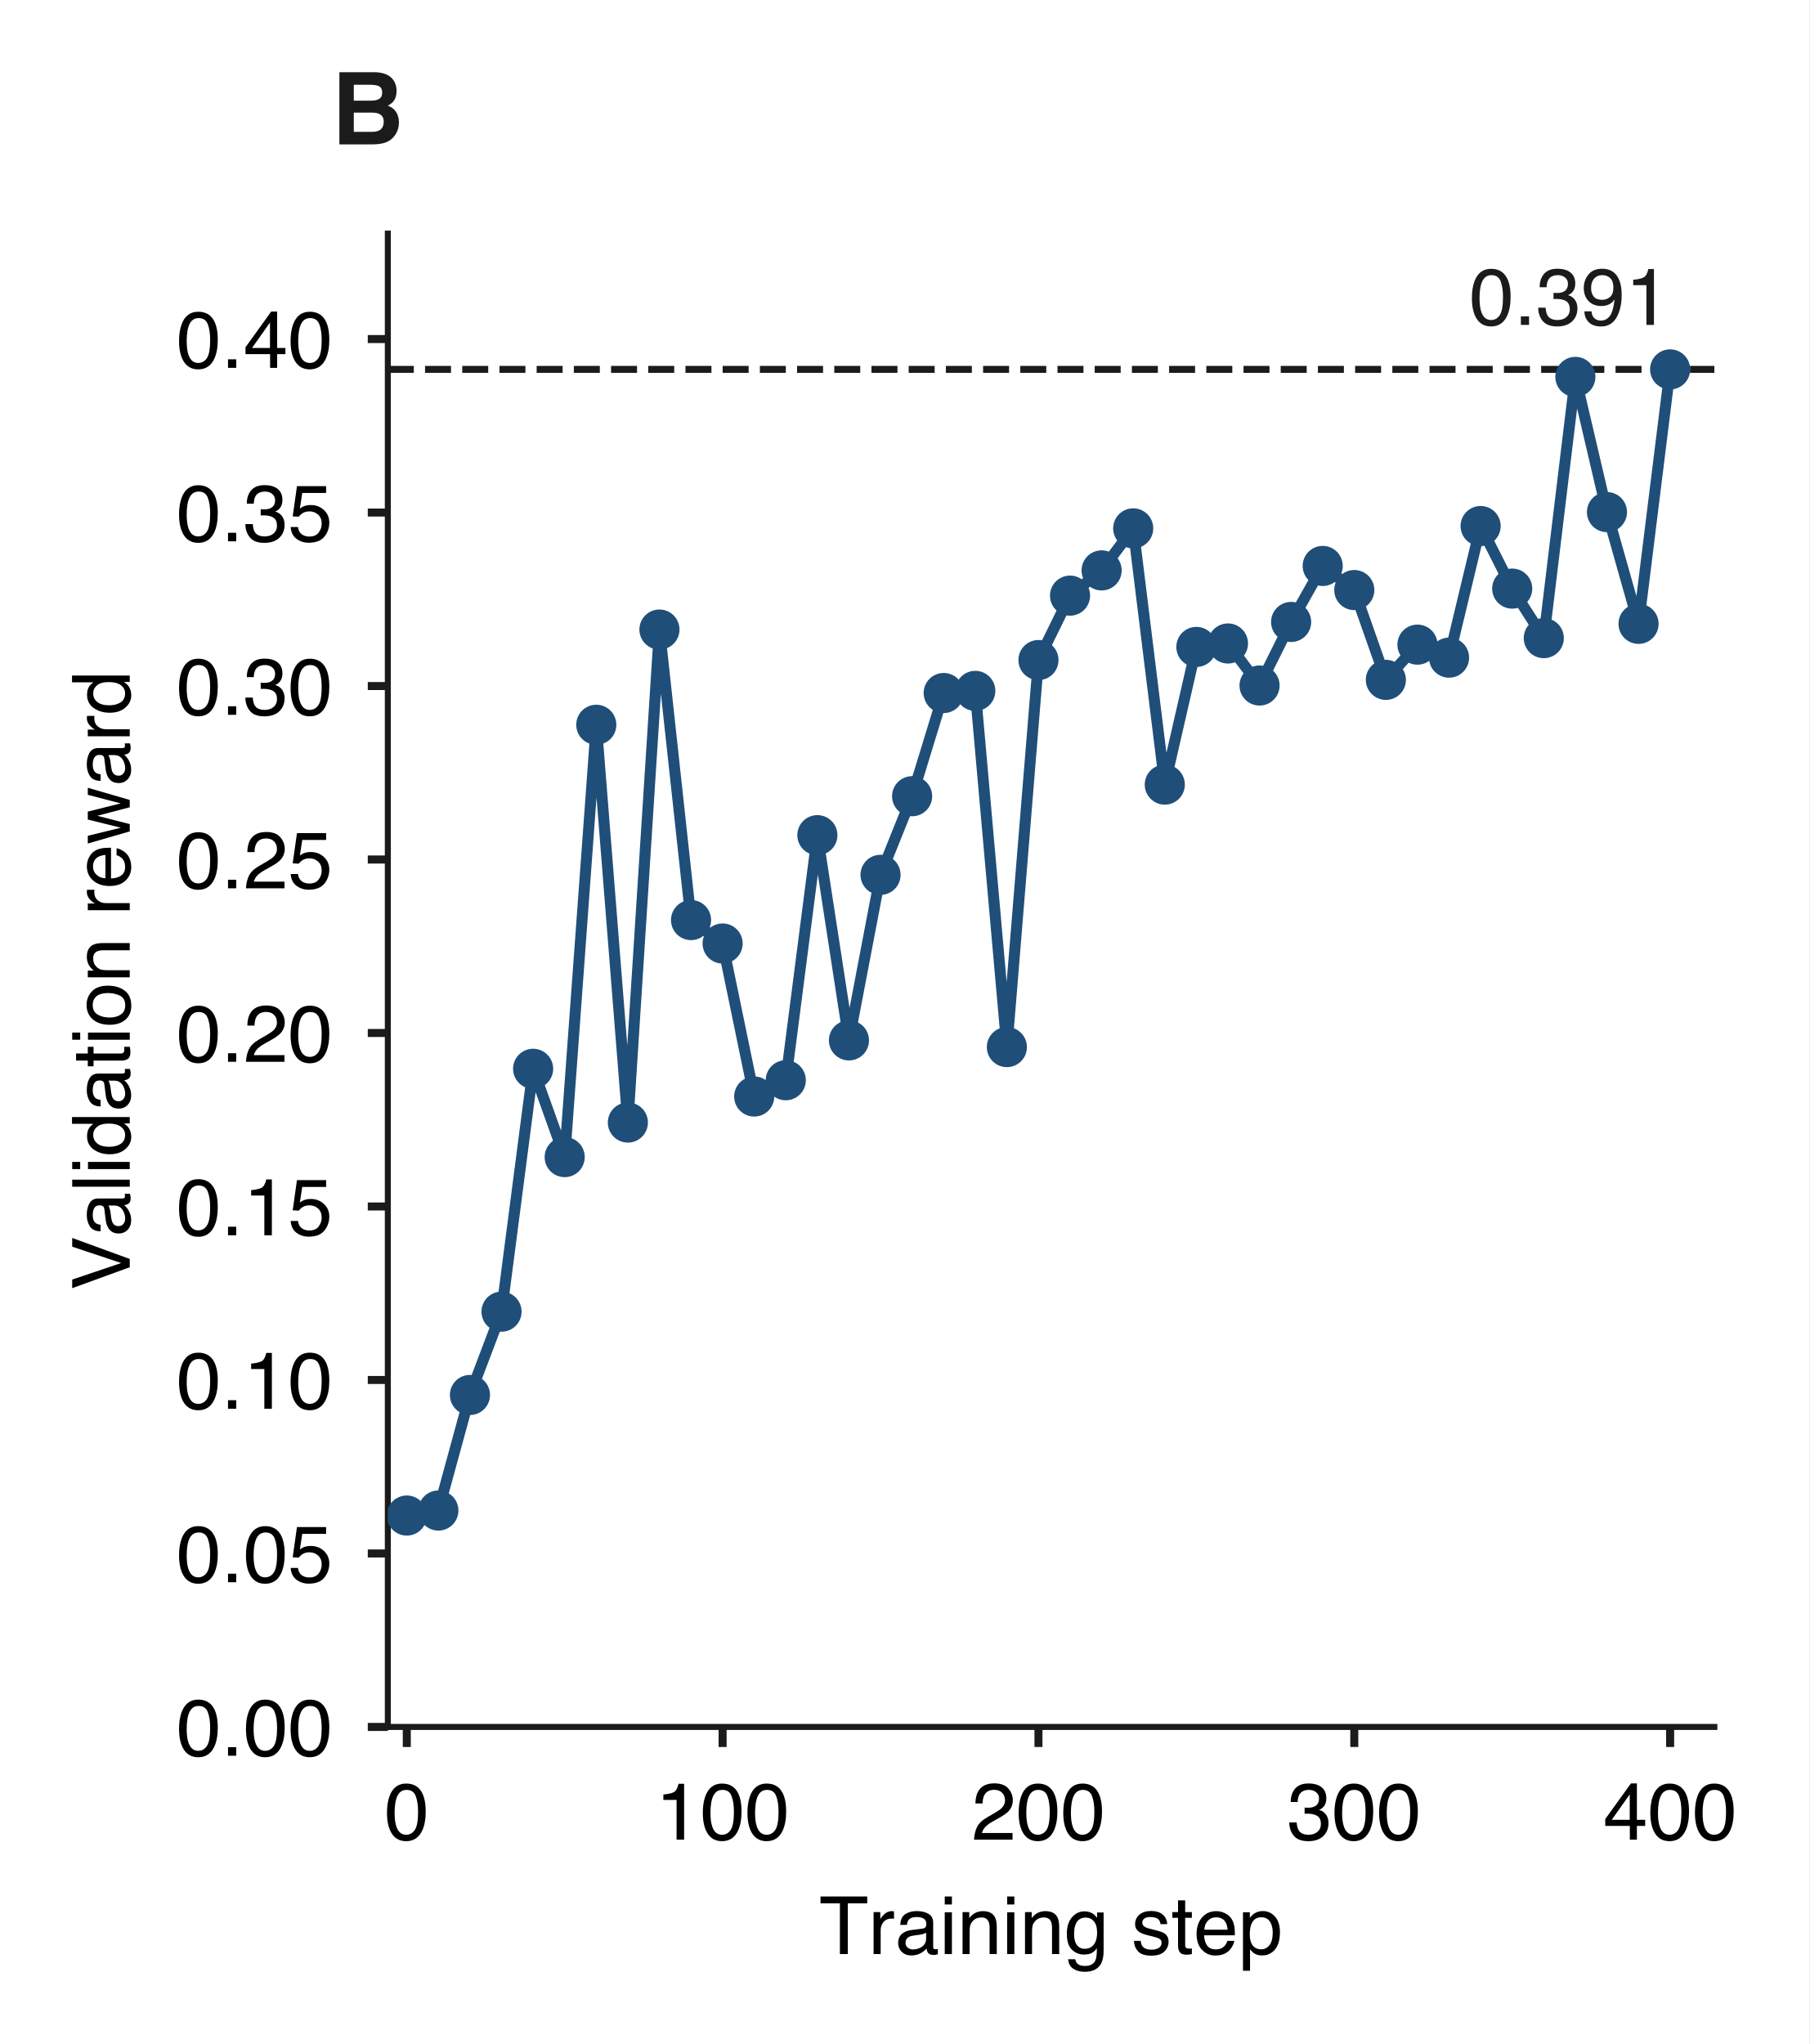
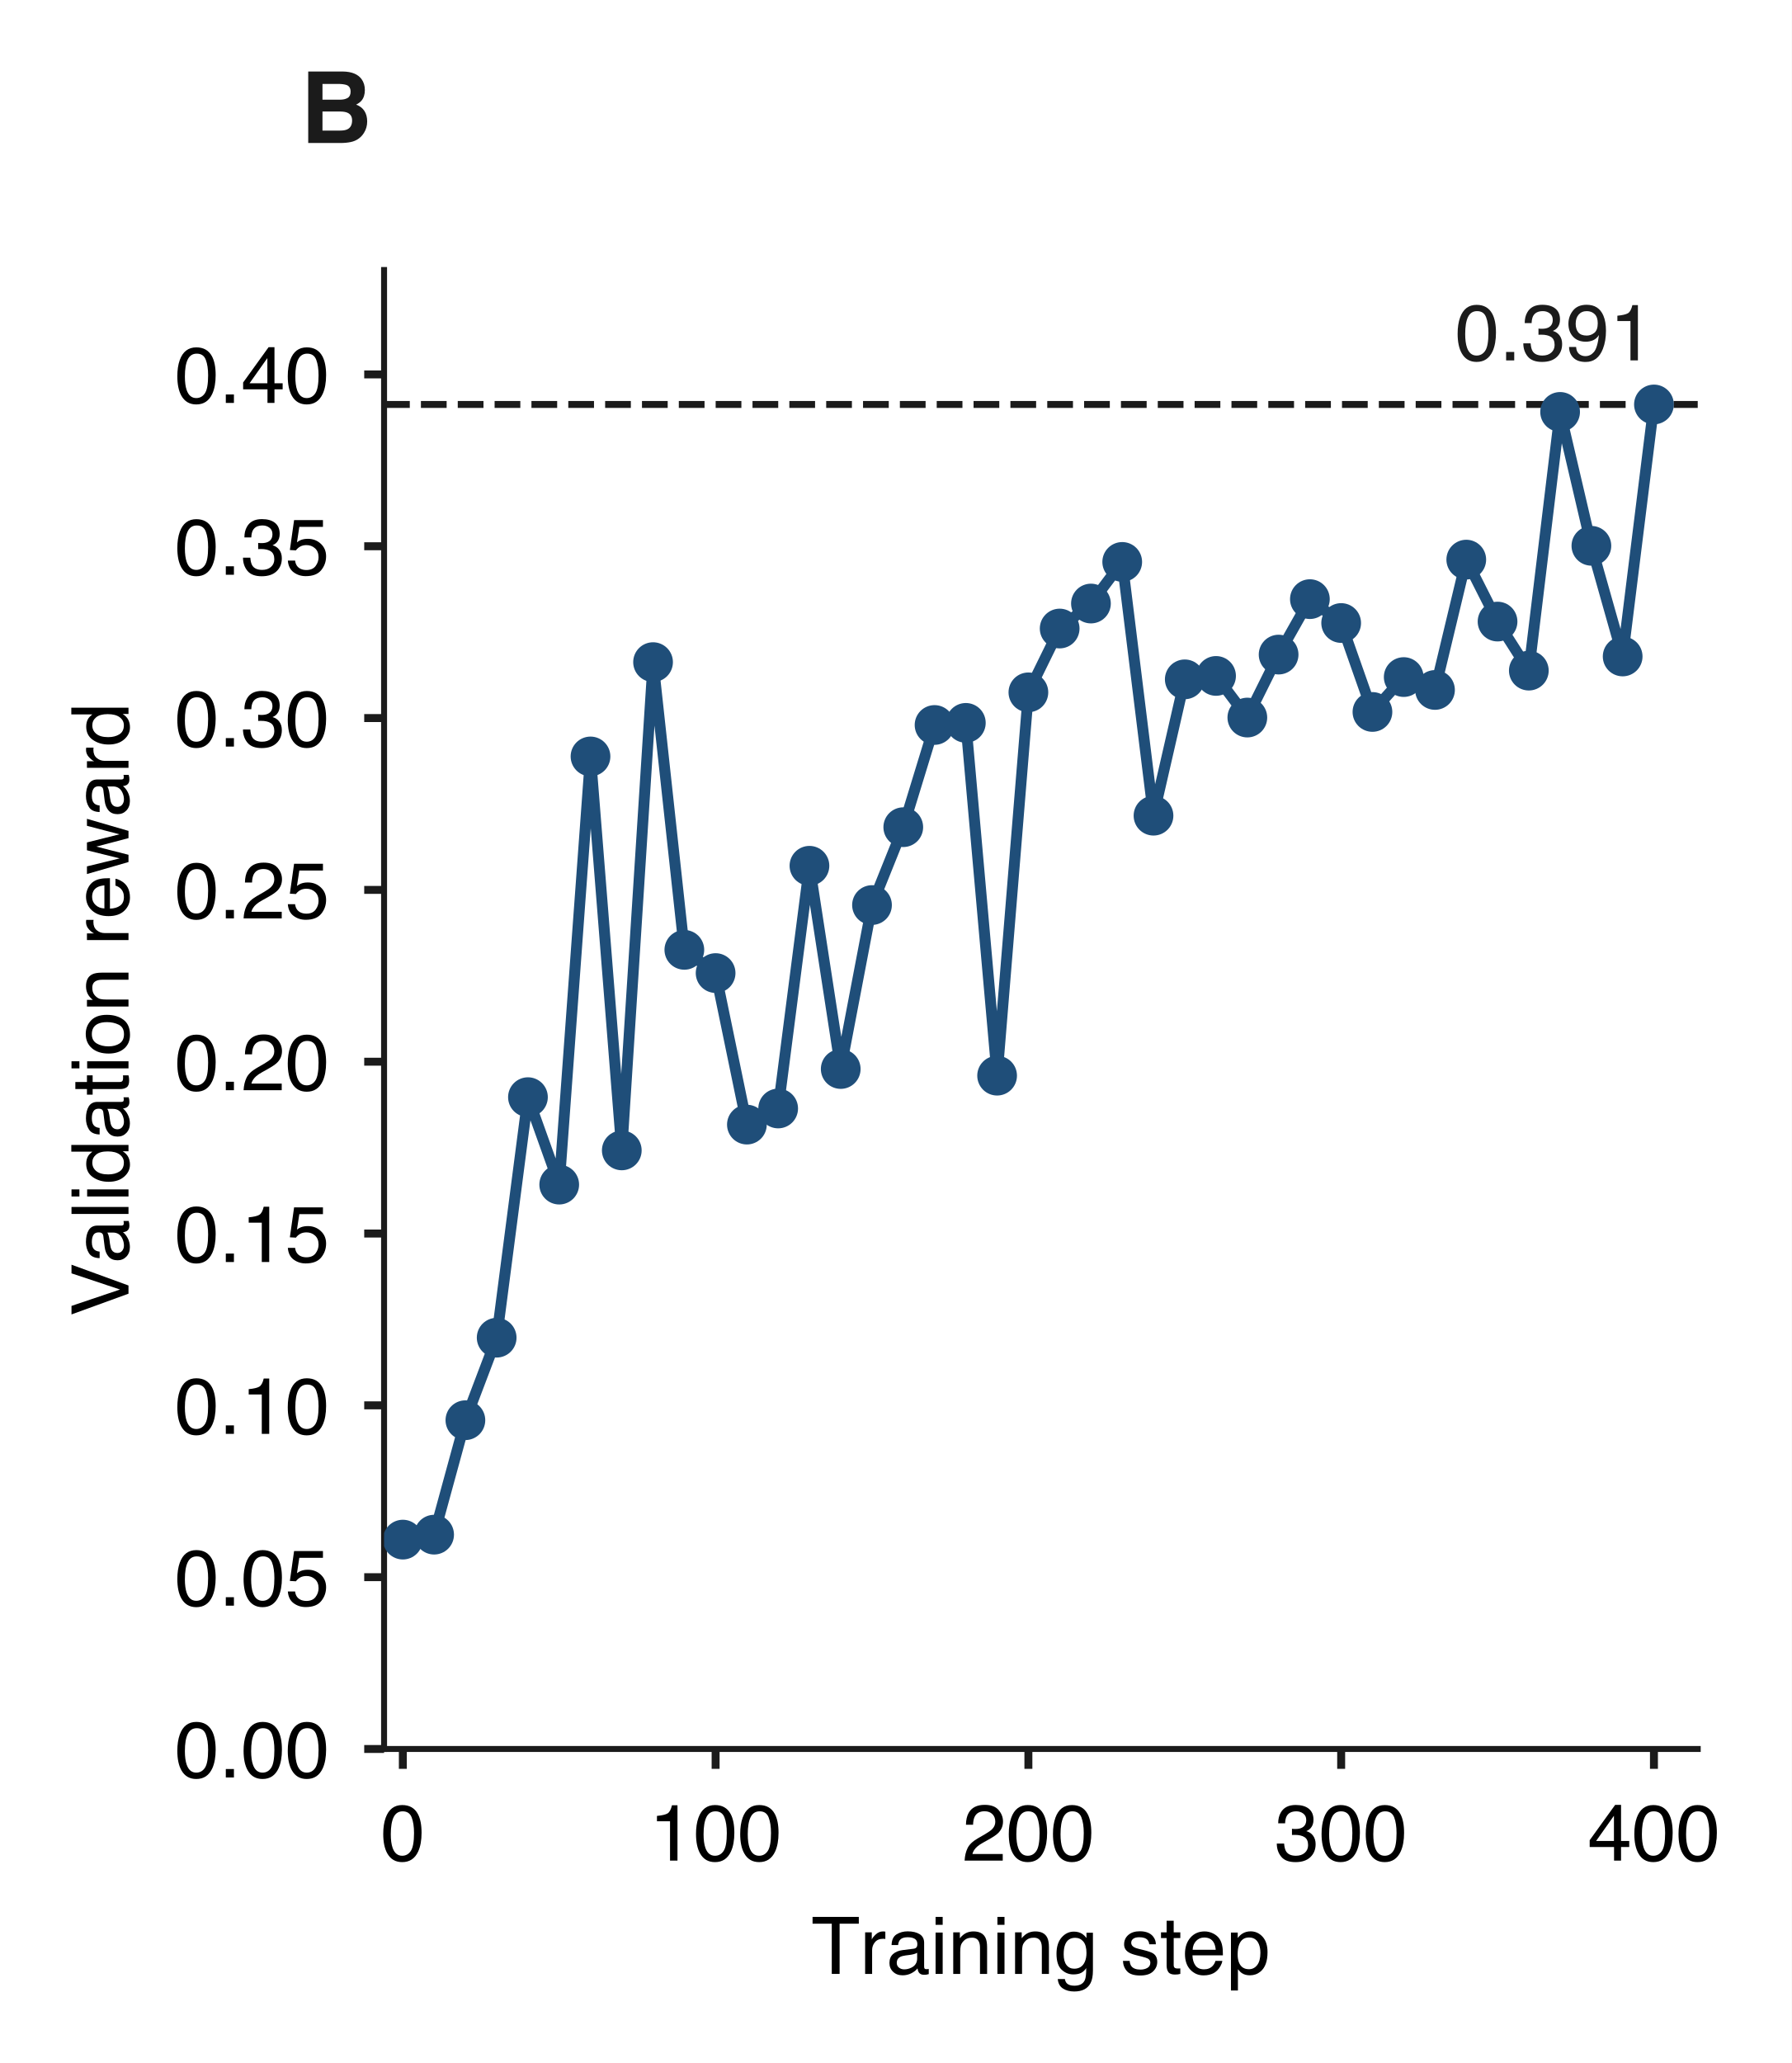
- <svg xmlns="http://www.w3.org/2000/svg" xmlns:xlink="http://www.w3.org/1999/xlink" width="180.42pt" height="203.811pt" viewBox="0 0 180.42 203.811" version="1.1">
+ <svg xmlns="http://www.w3.org/2000/svg" xmlns:xlink="http://www.w3.org/1999/xlink" width="180.42pt" height="207.699pt" viewBox="0 0 180.42 207.699" version="1.1">
  <defs>
    <style type="text/css">*{stroke-linejoin: round; stroke-linecap: butt}</style>
  </defs>
  <g id="figure_1">
    <g id="patch_1">
-       <path d="M 0 203.811  L 180.42 203.811  L 180.42 -0  L 0 -0  z " style="fill: #ffffff" />
+       <path d="M 0 207.699  L 180.42 207.699  L 180.42 -0  L 0 -0  z " style="fill: #ffffff" />
    </g>
    <g id="axes_1">
      <g id="patch_2">
-         <path d="M 38.675 172.196  L 170.956 172.196  L 170.956 23.296  L 38.675 23.296  z " style="fill: #ffffff" />
+         <path d="M 38.675 176.084  L 170.956 176.084  L 170.956 27.184  L 38.675 27.184  z " style="fill: #ffffff" />
      </g>
      <g id="matplotlib.axis_1">
        <g id="xtick_1">
          <g id="line2d_1">
            <defs>
-               <path id="m4823f25328" d="M 0 0  L 0 2  " style="stroke: #1b1b1b; stroke-width: 0.8" />
+               <path id="m752ea14e72" d="M 0 0  L 0 2  " style="stroke: #1b1b1b; stroke-width: 0.8" />
            </defs>
            <g>
-               <use xlink:href="#m4823f25328" x="40.565" y="172.196" style="fill: #1b1b1b; stroke: #1b1b1b; stroke-width: 0.8" />
+               <use xlink:href="#m752ea14e72" x="40.565" y="176.084" style="fill: #1b1b1b; stroke: #1b1b1b; stroke-width: 0.8" />
            </g>
          </g>
          <g id="text_1">
-             <g transform="translate(38.34035 183.4349) scale(0.08 -0.08)">
+             <g transform="translate(38.34035 187.3229) scale(0.08 -0.08)">
              <defs>
                <path id="Helvetica-30" d="M 1731 4475  Q 2600 4475 2988 3759  Q 3288 3206 3288 2244  Q 3288 1331 3016 734  Q 2622 -122 1728 -122  Q 922 -122 528 578  Q 200 1163 200 2147  Q 200 2909 397 3456  Q 766 4475 1731 4475  z M 1725 391  Q 2163 391 2422 778  Q 2681 1166 2681 2222  Q 2681 2984 2493 3476  Q 2306 3969 1766 3969  Q 1269 3969 1039 3501  Q 809 3034 809 2125  Q 809 1441 956 1025  Q 1181 391 1725 391  z " transform="scale(0.015625)" />
              </defs>
              <use xlink:href="#Helvetica-30" />
            </g>
          </g>
        </g>
        <g id="xtick_2">
          <g id="line2d_2">
            <g>
-               <use xlink:href="#m4823f25328" x="72.06" y="172.196" style="fill: #1b1b1b; stroke: #1b1b1b; stroke-width: 0.8" />
+               <use xlink:href="#m752ea14e72" x="72.06" y="176.084" style="fill: #1b1b1b; stroke: #1b1b1b; stroke-width: 0.8" />
            </g>
          </g>
          <g id="text_2">
-             <g transform="translate(65.38708 183.4349) scale(0.08 -0.08)">
+             <g transform="translate(65.38708 187.3229) scale(0.08 -0.08)">
              <defs>
                <path id="Helvetica-31" d="M 613 3169  L 613 3600  Q 1222 3659 1462 3798  Q 1703 3938 1822 4456  L 2266 4456  L 2266 0  L 1666 0  L 1666 3169  L 613 3169  z " transform="scale(0.015625)" />
              </defs>
              <use xlink:href="#Helvetica-31" />
              <use xlink:href="#Helvetica-30" transform="translate(55.61523 0)" />
              <use xlink:href="#Helvetica-30" transform="translate(111.2305 0)" />
            </g>
          </g>
        </g>
        <g id="xtick_3">
          <g id="line2d_3">
            <g>
-               <use xlink:href="#m4823f25328" x="103.556" y="172.196" style="fill: #1b1b1b; stroke: #1b1b1b; stroke-width: 0.8" />
+               <use xlink:href="#m752ea14e72" x="103.556" y="176.084" style="fill: #1b1b1b; stroke: #1b1b1b; stroke-width: 0.8" />
            </g>
          </g>
          <g id="text_3">
-             <g transform="translate(96.88256 183.4349) scale(0.08 -0.08)">
+             <g transform="translate(96.88256 187.3229) scale(0.08 -0.08)">
              <defs>
                <path id="Helvetica-32" d="M 200 0  Q 231 578 439 1006  Q 647 1434 1250 1784  L 1850 2131  Q 2253 2366 2416 2531  Q 2672 2791 2672 3125  Q 2672 3516 2437 3745  Q 2203 3975 1813 3975  Q 1234 3975 1013 3538  Q 894 3303 881 2888  L 309 2888  Q 319 3472 525 3841  Q 891 4491 1816 4491  Q 2584 4491 2939 4075  Q 3294 3659 3294 3150  Q 3294 2613 2916 2231  Q 2697 2009 2131 1694  L 1703 1456  Q 1397 1288 1222 1134  Q 909 863 828 531  L 3272 531  L 3272 0  L 200 0  z " transform="scale(0.015625)" />
              </defs>
              <use xlink:href="#Helvetica-32" />
              <use xlink:href="#Helvetica-30" transform="translate(55.61523 0)" />
              <use xlink:href="#Helvetica-30" transform="translate(111.2305 0)" />
            </g>
          </g>
        </g>
        <g id="xtick_4">
          <g id="line2d_4">
            <g>
-               <use xlink:href="#m4823f25328" x="135.051" y="172.196" style="fill: #1b1b1b; stroke: #1b1b1b; stroke-width: 0.8" />
+               <use xlink:href="#m752ea14e72" x="135.051" y="176.084" style="fill: #1b1b1b; stroke: #1b1b1b; stroke-width: 0.8" />
            </g>
          </g>
          <g id="text_4">
-             <g transform="translate(128.378 183.4349) scale(0.08 -0.08)">
+             <g transform="translate(128.378 187.3229) scale(0.08 -0.08)">
              <defs>
                <path id="Helvetica-33" d="M 1663 -122  Q 869 -122 511 314  Q 153 750 153 1375  L 741 1375  Q 778 941 903 744  Q 1122 391 1694 391  Q 2138 391 2406 628  Q 2675 866 2675 1241  Q 2675 1703 2392 1887  Q 2109 2072 1606 2072  Q 1550 2072 1492 2070  Q 1434 2069 1375 2066  L 1375 2563  Q 1463 2553 1522 2550  Q 1581 2547 1650 2547  Q 1966 2547 2169 2647  Q 2525 2822 2525 3272  Q 2525 3606 2287 3787  Q 2050 3969 1734 3969  Q 1172 3969 956 3594  Q 838 3388 822 3006  L 266 3006  Q 266 3506 466 3856  Q 809 4481 1675 4481  Q 2359 4481 2734 4176  Q 3109 3872 3109 3294  Q 3109 2881 2888 2625  Q 2750 2466 2531 2375  Q 2884 2278 3082 2001  Q 3281 1725 3281 1325  Q 3281 684 2859 281  Q 2438 -122 1663 -122  z " transform="scale(0.015625)" />
              </defs>
              <use xlink:href="#Helvetica-33" />
              <use xlink:href="#Helvetica-30" transform="translate(55.61523 0)" />
              <use xlink:href="#Helvetica-30" transform="translate(111.2305 0)" />
            </g>
          </g>
        </g>
        <g id="xtick_5">
          <g id="line2d_5">
            <g>
-               <use xlink:href="#m4823f25328" x="166.547" y="172.196" style="fill: #1b1b1b; stroke: #1b1b1b; stroke-width: 0.8" />
+               <use xlink:href="#m752ea14e72" x="166.547" y="176.084" style="fill: #1b1b1b; stroke: #1b1b1b; stroke-width: 0.8" />
            </g>
          </g>
          <g id="text_5">
-             <g transform="translate(159.8735 183.4349) scale(0.08 -0.08)">
+             <g transform="translate(159.8735 187.3229) scale(0.08 -0.08)">
              <defs>
                <path id="Helvetica-34" d="M 2116 1584  L 2116 3613  L 681 1584  L 2116 1584  z M 2125 0  L 2125 1094  L 163 1094  L 163 1644  L 2213 4488  L 2688 4488  L 2688 1584  L 3347 1584  L 3347 1094  L 2688 1094  L 2688 0  L 2125 0  z " transform="scale(0.015625)" />
              </defs>
              <use xlink:href="#Helvetica-34" />
              <use xlink:href="#Helvetica-30" transform="translate(55.61523 0)" />
              <use xlink:href="#Helvetica-30" transform="translate(111.2305 0)" />
            </g>
          </g>
        </g>
        <g id="text_6">
-           <g transform="translate(81.69425 194.8412) scale(0.08 -0.08)">
+           <g transform="translate(81.69425 198.7292) scale(0.08 -0.08)">
            <defs>
              <path id="Helvetica-54" d="M 3828 4591  L 3828 4044  L 2281 4044  L 2281 0  L 1650 0  L 1650 4044  L 103 4044  L 103 4591  L 3828 4591  z " transform="scale(0.015625)" />
              <path id="Helvetica-72" d="M 428 3347  L 963 3347  L 963 2769  Q 1028 2938 1284 3180  Q 1541 3422 1875 3422  Q 1891 3422 1928 3419  Q 1966 3416 2056 3406  L 2056 2813  Q 2006 2822 1964 2825  Q 1922 2828 1872 2828  Q 1447 2828 1219 2554  Q 991 2281 991 1925  L 991 0  L 428 0  L 428 3347  z " transform="scale(0.015625)" />
              <path id="Helvetica-61" d="M 844 891  Q 844 647 1022 506  Q 1200 366 1444 366  Q 1741 366 2019 503  Q 2488 731 2488 1250  L 2488 1703  Q 2384 1638 2221 1594  Q 2059 1550 1903 1531  L 1563 1488  Q 1256 1447 1103 1359  Q 844 1213 844 891  z M 2206 2028  Q 2400 2053 2466 2191  Q 2503 2266 2503 2406  Q 2503 2694 2298 2823  Q 2094 2953 1713 2953  Q 1272 2953 1088 2716  Q 984 2584 953 2325  L 428 2325  Q 444 2944 830 3186  Q 1216 3428 1725 3428  Q 2316 3428 2684 3203  Q 3050 2978 3050 2503  L 3050 575  Q 3050 488 3086 434  Q 3122 381 3238 381  Q 3275 381 3322 386  Q 3369 391 3422 400  L 3422 -16  Q 3291 -53 3222 -62  Q 3153 -72 3034 -72  Q 2744 -72 2613 134  Q 2544 244 2516 444  Q 2344 219 2022 53  Q 1700 -113 1313 -113  Q 847 -113 551 170  Q 256 453 256 878  Q 256 1344 547 1600  Q 838 1856 1309 1916  L 2206 2028  z M 1741 3428  L 1741 3428  z " transform="scale(0.015625)" />
              <path id="Helvetica-69" d="M 413 3331  L 984 3331  L 984 0  L 413 0  L 413 3331  z M 413 4591  L 984 4591  L 984 3953  L 413 3953  L 413 4591  z " transform="scale(0.015625)" />
              <path id="Helvetica-6e" d="M 413 3347  L 947 3347  L 947 2872  Q 1184 3166 1450 3294  Q 1716 3422 2041 3422  Q 2753 3422 3003 2925  Q 3141 2653 3141 2147  L 3141 0  L 2569 0  L 2569 2109  Q 2569 2416 2478 2603  Q 2328 2916 1934 2916  Q 1734 2916 1606 2875  Q 1375 2806 1200 2600  Q 1059 2434 1017 2257  Q 975 2081 975 1753  L 975 0  L 413 0  L 413 3347  z M 1734 3428  L 1734 3428  z " transform="scale(0.015625)" />
              <path id="Helvetica-67" d="M 1594 3406  Q 1988 3406 2281 3213  Q 2441 3103 2606 2894  L 2606 3316  L 3125 3316  L 3125 272  Q 3125 -366 2938 -734  Q 2588 -1416 1616 -1416  Q 1075 -1416 706 -1173  Q 338 -931 294 -416  L 866 -416  Q 906 -641 1028 -763  Q 1219 -950 1628 -950  Q 2275 -950 2475 -494  Q 2594 -225 2584 466  Q 2416 209 2178 84  Q 1941 -41 1550 -41  Q 1006 -41 598 345  Q 191 731 191 1622  Q 191 2463 602 2934  Q 1013 3406 1594 3406  z M 2606 1688  Q 2606 2309 2350 2609  Q 2094 2909 1697 2909  Q 1103 2909 884 2353  Q 769 2056 769 1575  Q 769 1009 998 714  Q 1228 419 1616 419  Q 2222 419 2469 966  Q 2606 1275 2606 1688  z M 1659 3428  L 1659 3428  z " transform="scale(0.015625)" />
              <path id="Helvetica-20" transform="scale(0.015625)" />
              <path id="Helvetica-73" d="M 747 1050  Q 772 769 888 619  Q 1100 347 1625 347  Q 1938 347 2175 483  Q 2413 619 2413 903  Q 2413 1119 2222 1231  Q 2100 1300 1741 1391  L 1294 1503  Q 866 1609 663 1741  Q 300 1969 300 2372  Q 300 2847 642 3140  Q 984 3434 1563 3434  Q 2319 3434 2653 2991  Q 2863 2709 2856 2384  L 2325 2384  Q 2309 2575 2191 2731  Q 1997 2953 1519 2953  Q 1200 2953 1036 2831  Q 872 2709 872 2509  Q 872 2291 1088 2159  Q 1213 2081 1456 2022  L 1828 1931  Q 2434 1784 2641 1647  Q 2969 1431 2969 969  Q 2969 522 2630 197  Q 2291 -128 1597 -128  Q 850 -128 539 211  Q 228 550 206 1050  L 747 1050  z M 1578 3428  L 1578 3428  z " transform="scale(0.015625)" />
              <path id="Helvetica-74" d="M 525 4281  L 1094 4281  L 1094 3347  L 1628 3347  L 1628 2888  L 1094 2888  L 1094 703  Q 1094 528 1213 469  Q 1278 434 1431 434  Q 1472 434 1519 436  Q 1566 438 1628 444  L 1628 0  Q 1531 -28 1426 -40  Q 1322 -53 1200 -53  Q 806 -53 665 148  Q 525 350 525 672  L 525 2888  L 72 2888  L 72 3347  L 525 3347  L 525 4281  z " transform="scale(0.015625)" />
              <path id="Helvetica-65" d="M 1806 3422  Q 2163 3422 2497 3255  Q 2831 3088 3006 2822  Q 3175 2569 3231 2231  Q 3281 2000 3281 1494  L 828 1494  Q 844 984 1069 676  Q 1294 369 1766 369  Q 2206 369 2469 659  Q 2619 828 2681 1050  L 3234 1050  Q 3213 866 3089 639  Q 2966 413 2813 269  Q 2556 19 2178 -69  Q 1975 -119 1719 -119  Q 1094 -119 659 336  Q 225 791 225 1609  Q 225 2416 662 2919  Q 1100 3422 1806 3422  z M 2703 1941  Q 2669 2306 2544 2525  Q 2313 2931 1772 2931  Q 1384 2931 1121 2651  Q 859 2372 844 1941  L 2703 1941  z M 1753 3428  L 1753 3428  z " transform="scale(0.015625)" />
              <path id="Helvetica-70" d="M 1825 378  Q 2219 378 2480 708  Q 2741 1038 2741 1694  Q 2741 2094 2625 2381  Q 2406 2934 1825 2934  Q 1241 2934 1025 2350  Q 909 2038 909 1556  Q 909 1169 1025 897  Q 1244 378 1825 378  z M 369 3331  L 916 3331  L 916 2888  Q 1084 3116 1284 3241  Q 1569 3428 1953 3428  Q 2522 3428 2919 2992  Q 3316 2556 3316 1747  Q 3316 653 2744 184  Q 2381 -113 1900 -113  Q 1522 -113 1266 53  Q 1116 147 931 375  L 931 -1334  L 369 -1334  L 369 3331  z " transform="scale(0.015625)" />
            </defs>
            <use xlink:href="#Helvetica-54" />
            <use xlink:href="#Helvetica-72" transform="translate(61.08398 0)" />
            <use xlink:href="#Helvetica-61" transform="translate(94.38477 0)" />
            <use xlink:href="#Helvetica-69" transform="translate(150 0)" />
            <use xlink:href="#Helvetica-6e" transform="translate(172.2168 0)" />
            <use xlink:href="#Helvetica-69" transform="translate(227.832 0)" />
            <use xlink:href="#Helvetica-6e" transform="translate(250.0488 0)" />
            <use xlink:href="#Helvetica-67" transform="translate(305.6641 0)" />
            <use xlink:href="#Helvetica-20" transform="translate(361.2793 0)" />
            <use xlink:href="#Helvetica-73" transform="translate(389.0625 0)" />
            <use xlink:href="#Helvetica-74" transform="translate(439.0625 0)" />
            <use xlink:href="#Helvetica-65" transform="translate(466.8457 0)" />
            <use xlink:href="#Helvetica-70" transform="translate(522.4609 0)" />
          </g>
        </g>
      </g>
      <g id="matplotlib.axis_2">
        <g id="ytick_1">
          <g id="line2d_6">
            <defs>
-               <path id="m5432f50974" d="M 0 0  L -2 0  " style="stroke: #1b1b1b; stroke-width: 0.8" />
+               <path id="mdd2306d37b" d="M 0 0  L -2 0  " style="stroke: #1b1b1b; stroke-width: 0.8" />
            </defs>
            <g>
-               <use xlink:href="#m5432f50974" x="38.675" y="172.196" style="fill: #1b1b1b; stroke: #1b1b1b; stroke-width: 0.8" />
+               <use xlink:href="#mdd2306d37b" x="38.675" y="176.084" style="fill: #1b1b1b; stroke: #1b1b1b; stroke-width: 0.8" />
            </g>
          </g>
          <g id="text_7">
-             <g transform="translate(17.60625 175.0656) scale(0.08 -0.08)">
+             <g transform="translate(17.60625 178.9536) scale(0.08 -0.08)">
              <defs>
                <path id="Helvetica-2e" d="M 547 681  L 1200 681  L 1200 0  L 547 0  L 547 681  z " transform="scale(0.015625)" />
              </defs>
              <use xlink:href="#Helvetica-30" />
              <use xlink:href="#Helvetica-2e" transform="translate(55.61523 0)" />
              <use xlink:href="#Helvetica-30" transform="translate(83.39844 0)" />
              <use xlink:href="#Helvetica-30" transform="translate(139.0137 0)" />
            </g>
          </g>
        </g>
        <g id="ytick_2">
          <g id="line2d_7">
            <g>
-               <use xlink:href="#m5432f50974" x="38.675" y="154.898" style="fill: #1b1b1b; stroke: #1b1b1b; stroke-width: 0.8" />
+               <use xlink:href="#mdd2306d37b" x="38.675" y="158.786" style="fill: #1b1b1b; stroke: #1b1b1b; stroke-width: 0.8" />
            </g>
          </g>
          <g id="text_8">
-             <g transform="translate(17.60625 157.7671) scale(0.08 -0.08)">
+             <g transform="translate(17.60625 161.6551) scale(0.08 -0.08)">
              <defs>
                <path id="Helvetica-35" d="M 791 1141  Q 847 659 1238 475  Q 1438 381 1700 381  Q 2200 381 2440 700  Q 2681 1019 2681 1406  Q 2681 1875 2395 2131  Q 2109 2388 1709 2388  Q 1419 2388 1211 2275  Q 1003 2163 856 1963  L 369 1991  L 709 4400  L 3034 4400  L 3034 3856  L 1131 3856  L 941 2613  Q 1097 2731 1238 2791  Q 1488 2894 1816 2894  Q 2431 2894 2859 2497  Q 3288 2100 3288 1491  Q 3288 856 2895 371  Q 2503 -113 1644 -113  Q 1097 -113 676 195  Q 256 503 206 1141  L 791 1141  z " transform="scale(0.015625)" />
              </defs>
              <use xlink:href="#Helvetica-30" />
              <use xlink:href="#Helvetica-2e" transform="translate(55.61523 0)" />
              <use xlink:href="#Helvetica-30" transform="translate(83.39844 0)" />
              <use xlink:href="#Helvetica-35" transform="translate(139.0137 0)" />
            </g>
          </g>
        </g>
        <g id="ytick_3">
          <g id="line2d_8">
            <g>
-               <use xlink:href="#m5432f50974" x="38.675" y="137.599" style="fill: #1b1b1b; stroke: #1b1b1b; stroke-width: 0.8" />
+               <use xlink:href="#mdd2306d37b" x="38.675" y="141.487" style="fill: #1b1b1b; stroke: #1b1b1b; stroke-width: 0.8" />
            </g>
          </g>
          <g id="text_9">
-             <g transform="translate(17.60625 140.4686) scale(0.08 -0.08)">
+             <g transform="translate(17.60625 144.3567) scale(0.08 -0.08)">
              <use xlink:href="#Helvetica-30" />
              <use xlink:href="#Helvetica-2e" transform="translate(55.61523 0)" />
              <use xlink:href="#Helvetica-31" transform="translate(83.39844 0)" />
              <use xlink:href="#Helvetica-30" transform="translate(139.0137 0)" />
            </g>
          </g>
        </g>
        <g id="ytick_4">
          <g id="line2d_9">
            <g>
-               <use xlink:href="#m5432f50974" x="38.675" y="120.301" style="fill: #1b1b1b; stroke: #1b1b1b; stroke-width: 0.8" />
+               <use xlink:href="#mdd2306d37b" x="38.675" y="124.189" style="fill: #1b1b1b; stroke: #1b1b1b; stroke-width: 0.8" />
            </g>
          </g>
          <g id="text_10">
-             <g transform="translate(17.60625 123.1702) scale(0.08 -0.08)">
+             <g transform="translate(17.60625 127.0582) scale(0.08 -0.08)">
              <use xlink:href="#Helvetica-30" />
              <use xlink:href="#Helvetica-2e" transform="translate(55.61523 0)" />
              <use xlink:href="#Helvetica-31" transform="translate(83.39844 0)" />
              <use xlink:href="#Helvetica-35" transform="translate(139.0137 0)" />
            </g>
          </g>
        </g>
        <g id="ytick_5">
          <g id="line2d_10">
            <g>
-               <use xlink:href="#m5432f50974" x="38.675" y="103.002" style="fill: #1b1b1b; stroke: #1b1b1b; stroke-width: 0.8" />
+               <use xlink:href="#mdd2306d37b" x="38.675" y="106.89" style="fill: #1b1b1b; stroke: #1b1b1b; stroke-width: 0.8" />
            </g>
          </g>
          <g id="text_11">
-             <g transform="translate(17.60625 105.8717) scale(0.08 -0.08)">
+             <g transform="translate(17.60625 109.7597) scale(0.08 -0.08)">
              <use xlink:href="#Helvetica-30" />
              <use xlink:href="#Helvetica-2e" transform="translate(55.61523 0)" />
              <use xlink:href="#Helvetica-32" transform="translate(83.39844 0)" />
              <use xlink:href="#Helvetica-30" transform="translate(139.0137 0)" />
            </g>
          </g>
        </g>
        <g id="ytick_6">
          <g id="line2d_11">
            <g>
-               <use xlink:href="#m5432f50974" x="38.675" y="85.704" style="fill: #1b1b1b; stroke: #1b1b1b; stroke-width: 0.8" />
+               <use xlink:href="#mdd2306d37b" x="38.675" y="89.592" style="fill: #1b1b1b; stroke: #1b1b1b; stroke-width: 0.8" />
            </g>
          </g>
          <g id="text_12">
-             <g transform="translate(17.60625 88.57328) scale(0.08 -0.08)">
+             <g transform="translate(17.60625 92.46128) scale(0.08 -0.08)">
              <use xlink:href="#Helvetica-30" />
              <use xlink:href="#Helvetica-2e" transform="translate(55.61523 0)" />
              <use xlink:href="#Helvetica-32" transform="translate(83.39844 0)" />
              <use xlink:href="#Helvetica-35" transform="translate(139.0137 0)" />
            </g>
          </g>
        </g>
        <g id="ytick_7">
          <g id="line2d_12">
            <g>
-               <use xlink:href="#m5432f50974" x="38.675" y="68.405" style="fill: #1b1b1b; stroke: #1b1b1b; stroke-width: 0.8" />
+               <use xlink:href="#mdd2306d37b" x="38.675" y="72.293" style="fill: #1b1b1b; stroke: #1b1b1b; stroke-width: 0.8" />
            </g>
          </g>
          <g id="text_13">
-             <g transform="translate(17.60625 71.27482) scale(0.08 -0.08)">
+             <g transform="translate(17.60625 75.16282) scale(0.08 -0.08)">
              <use xlink:href="#Helvetica-30" />
              <use xlink:href="#Helvetica-2e" transform="translate(55.61523 0)" />
              <use xlink:href="#Helvetica-33" transform="translate(83.39844 0)" />
              <use xlink:href="#Helvetica-30" transform="translate(139.0137 0)" />
            </g>
          </g>
        </g>
        <g id="ytick_8">
          <g id="line2d_13">
            <g>
-               <use xlink:href="#m5432f50974" x="38.675" y="51.107" style="fill: #1b1b1b; stroke: #1b1b1b; stroke-width: 0.8" />
+               <use xlink:href="#mdd2306d37b" x="38.675" y="54.995" style="fill: #1b1b1b; stroke: #1b1b1b; stroke-width: 0.8" />
            </g>
          </g>
          <g id="text_14">
-             <g transform="translate(17.60625 53.97637) scale(0.08 -0.08)">
+             <g transform="translate(17.60625 57.86437) scale(0.08 -0.08)">
              <use xlink:href="#Helvetica-30" />
              <use xlink:href="#Helvetica-2e" transform="translate(55.61523 0)" />
              <use xlink:href="#Helvetica-33" transform="translate(83.39844 0)" />
              <use xlink:href="#Helvetica-35" transform="translate(139.0137 0)" />
            </g>
          </g>
        </g>
        <g id="ytick_9">
          <g id="line2d_14">
            <g>
-               <use xlink:href="#m5432f50974" x="38.675" y="33.809" style="fill: #1b1b1b; stroke: #1b1b1b; stroke-width: 0.8" />
+               <use xlink:href="#mdd2306d37b" x="38.675" y="37.697" style="fill: #1b1b1b; stroke: #1b1b1b; stroke-width: 0.8" />
            </g>
          </g>
          <g id="text_15">
-             <g transform="translate(17.60625 36.67791) scale(0.08 -0.08)">
+             <g transform="translate(17.60625 40.56591) scale(0.08 -0.08)">
              <use xlink:href="#Helvetica-30" />
              <use xlink:href="#Helvetica-2e" transform="translate(55.61523 0)" />
              <use xlink:href="#Helvetica-34" transform="translate(83.39844 0)" />
              <use xlink:href="#Helvetica-30" transform="translate(139.0137 0)" />
            </g>
          </g>
        </g>
        <g id="text_16">
-           <g transform="translate(12.93875 128.6506) rotate(-90) scale(0.08 -0.08)">
+           <g transform="translate(12.93875 132.5386) rotate(-90) scale(0.08 -0.08)">
            <defs>
              <path id="Helvetica-56" d="M 850 4591  L 2169 681  L 3472 4591  L 4169 4591  L 2494 0  L 1834 0  L 163 4591  L 850 4591  z " transform="scale(0.015625)" />
              <path id="Helvetica-6c" d="M 428 4591  L 991 4591  L 991 0  L 428 0  L 428 4591  z " transform="scale(0.015625)" />
              <path id="Helvetica-64" d="M 769 1634  Q 769 1097 997 734  Q 1225 372 1728 372  Q 2119 372 2370 708  Q 2622 1044 2622 1672  Q 2622 2306 2362 2611  Q 2103 2916 1722 2916  Q 1297 2916 1033 2591  Q 769 2266 769 1634  z M 1616 3406  Q 2000 3406 2259 3244  Q 2409 3150 2600 2916  L 2600 4606  L 3141 4606  L 3141 0  L 2634 0  L 2634 466  Q 2438 156 2169 18  Q 1900 -119 1553 -119  Q 994 -119 584 351  Q 175 822 175 1603  Q 175 2334 548 2870  Q 922 3406 1616 3406  z " transform="scale(0.015625)" />
              <path id="Helvetica-6f" d="M 1741 363  Q 2300 363 2508 786  Q 2716 1209 2716 1728  Q 2716 2197 2566 2491  Q 2328 2953 1747 2953  Q 1231 2953 997 2559  Q 763 2166 763 1609  Q 763 1075 997 719  Q 1231 363 1741 363  z M 1763 3444  Q 2409 3444 2856 3012  Q 3303 2581 3303 1744  Q 3303 934 2909 406  Q 2516 -122 1688 -122  Q 997 -122 590 345  Q 184 813 184 1600  Q 184 2444 612 2944  Q 1041 3444 1763 3444  z M 1744 3428  L 1744 3428  z " transform="scale(0.015625)" />
              <path id="Helvetica-77" d="M 672 3347  L 1316 709  L 1969 3347  L 2600 3347  L 3256 725  L 3941 3347  L 4503 3347  L 3531 0  L 2947 0  L 2266 2591  L 1606 0  L 1022 0  L 56 3347  L 672 3347  z " transform="scale(0.015625)" />
            </defs>
            <use xlink:href="#Helvetica-56" />
            <use xlink:href="#Helvetica-61" transform="translate(66.69922 0)" />
            <use xlink:href="#Helvetica-6c" transform="translate(122.3145 0)" />
            <use xlink:href="#Helvetica-69" transform="translate(144.5312 0)" />
            <use xlink:href="#Helvetica-64" transform="translate(166.748 0)" />
            <use xlink:href="#Helvetica-61" transform="translate(222.3633 0)" />
            <use xlink:href="#Helvetica-74" transform="translate(277.9785 0)" />
            <use xlink:href="#Helvetica-69" transform="translate(305.7617 0)" />
            <use xlink:href="#Helvetica-6f" transform="translate(327.9785 0)" />
            <use xlink:href="#Helvetica-6e" transform="translate(383.5938 0)" />
            <use xlink:href="#Helvetica-20" transform="translate(439.209 0)" />
            <use xlink:href="#Helvetica-72" transform="translate(466.9922 0)" />
            <use xlink:href="#Helvetica-65" transform="translate(500.293 0)" />
            <use xlink:href="#Helvetica-77" transform="translate(555.9082 0)" />
            <use xlink:href="#Helvetica-61" transform="translate(628.125 0)" />
            <use xlink:href="#Helvetica-72" transform="translate(683.7402 0)" />
            <use xlink:href="#Helvetica-64" transform="translate(717.041 0)" />
          </g>
        </g>
      </g>
      <g id="line2d_15">
-         <path d="M 38.675 36.833  L 170.956 36.833  " clip-path="url(#p8da073b929)" style="fill: none; stroke-dasharray: 2.59,1.12; stroke-dashoffset: 0; stroke: #1b1b1b; stroke-width: 0.7" />
+         <path d="M 38.675 40.721  L 170.956 40.721  " clip-path="url(#p3473d94824)" style="fill: none; stroke-dasharray: 2.59,1.12; stroke-dashoffset: 0; stroke: #1b1b1b; stroke-width: 0.7" />
      </g>
      <g id="patch_3">
-         <path d="M 38.675 172.196  L 38.675 23.296  " style="fill: none; stroke: #1b1b1b; stroke-width: 0.6; stroke-linejoin: miter; stroke-linecap: square" />
+         <path d="M 38.675 176.084  L 38.675 27.184  " style="fill: none; stroke: #1b1b1b; stroke-width: 0.6; stroke-linejoin: miter; stroke-linecap: square" />
      </g>
      <g id="patch_4">
-         <path d="M 38.675 172.196  L 170.956 172.196  " style="fill: none; stroke: #1b1b1b; stroke-width: 0.6; stroke-linejoin: miter; stroke-linecap: square" />
+         <path d="M 38.675 176.084  L 170.956 176.084  " style="fill: none; stroke: #1b1b1b; stroke-width: 0.6; stroke-linejoin: miter; stroke-linecap: square" />
      </g>
      <g id="line2d_16">
-         <path d="M 40.565 151.117  L 43.714 150.618  L 46.864 139.096  L 50.013 130.788  L 53.163 106.572  L 56.312 115.377  L 59.462 72.269  L 62.612 111.931  L 65.761 62.774  L 68.911 91.741  L 72.06 94.079  L 75.21 109.335  L 78.359 107.712  L 81.509 83.276  L 84.658 103.738  L 87.808 87.231  L 90.957 79.391  L 94.107 69.102  L 97.257 68.89  L 100.406 104.408  L 103.556 65.816  L 106.705 59.391  L 109.855 56.875  L 113.004 52.685  L 116.154 78.234  L 119.303 64.507  L 122.453 64.163  L 125.603 68.354  L 128.752 62.015  L 131.902 56.432  L 135.051 58.836  L 138.201 67.79  L 141.35 64.278  L 144.5 65.575  L 147.649 52.453  L 150.799 58.691  L 153.948 63.629  L 157.098 37.582  L 160.248 51.063  L 163.397 62.204  L 166.547 36.833  " clip-path="url(#p8da073b929)" style="fill: none; stroke: #1f4e79; stroke-width: 1.1; stroke-linecap: square" />
+         <path d="M 40.565 155.005  L 43.714 154.506  L 46.864 142.984  L 50.013 134.676  L 53.163 110.46  L 56.312 119.265  L 59.462 76.157  L 62.612 115.819  L 65.761 66.662  L 68.911 95.629  L 72.06 97.967  L 75.21 113.223  L 78.359 111.6  L 81.509 87.164  L 84.658 107.626  L 87.808 91.119  L 90.957 83.279  L 94.107 72.99  L 97.257 72.778  L 100.406 108.296  L 103.556 69.704  L 106.705 63.279  L 109.855 60.763  L 113.004 56.573  L 116.154 82.122  L 119.303 68.395  L 122.453 68.051  L 125.603 72.242  L 128.752 65.903  L 131.902 60.32  L 135.051 62.724  L 138.201 71.678  L 141.35 68.166  L 144.5 69.463  L 147.649 56.341  L 150.799 62.579  L 153.948 67.517  L 157.098 41.47  L 160.248 54.951  L 163.397 66.092  L 166.547 40.721  " clip-path="url(#p3473d94824)" style="fill: none; stroke: #1f4e79; stroke-width: 1.1; stroke-linecap: square" />
        <defs>
-           <path id="m8007cad475" d="M 0 1.5  C 0.398 1.5 0.779 1.342 1.061 1.061  C 1.342 0.779 1.5 0.398 1.5 0  C 1.5 -0.398 1.342 -0.779 1.061 -1.061  C 0.779 -1.342 0.398 -1.5 0 -1.5  C -0.398 -1.5 -0.779 -1.342 -1.061 -1.061  C -1.342 -0.779 -1.5 -0.398 -1.5 0  C -1.5 0.398 -1.342 0.779 -1.061 1.061  C -0.779 1.342 -0.398 1.5 0 1.5  z " style="stroke: #1f4e79" />
+           <path id="m5045a51871" d="M 0 1.5  C 0.398 1.5 0.779 1.342 1.061 1.061  C 1.342 0.779 1.5 0.398 1.5 0  C 1.5 -0.398 1.342 -0.779 1.061 -1.061  C 0.779 -1.342 0.398 -1.5 0 -1.5  C -0.398 -1.5 -0.779 -1.342 -1.061 -1.061  C -1.342 -0.779 -1.5 -0.398 -1.5 0  C -1.5 0.398 -1.342 0.779 -1.061 1.061  C -0.779 1.342 -0.398 1.5 0 1.5  z " style="stroke: #1f4e79" />
        </defs>
-         <g clip-path="url(#p8da073b929)">
-           <use xlink:href="#m8007cad475" x="40.565" y="151.117" style="fill: #1f4e79; stroke: #1f4e79" />
-           <use xlink:href="#m8007cad475" x="43.714" y="150.618" style="fill: #1f4e79; stroke: #1f4e79" />
-           <use xlink:href="#m8007cad475" x="46.864" y="139.096" style="fill: #1f4e79; stroke: #1f4e79" />
-           <use xlink:href="#m8007cad475" x="50.013" y="130.788" style="fill: #1f4e79; stroke: #1f4e79" />
-           <use xlink:href="#m8007cad475" x="53.163" y="106.572" style="fill: #1f4e79; stroke: #1f4e79" />
-           <use xlink:href="#m8007cad475" x="56.312" y="115.377" style="fill: #1f4e79; stroke: #1f4e79" />
-           <use xlink:href="#m8007cad475" x="59.462" y="72.269" style="fill: #1f4e79; stroke: #1f4e79" />
-           <use xlink:href="#m8007cad475" x="62.612" y="111.931" style="fill: #1f4e79; stroke: #1f4e79" />
-           <use xlink:href="#m8007cad475" x="65.761" y="62.774" style="fill: #1f4e79; stroke: #1f4e79" />
-           <use xlink:href="#m8007cad475" x="68.911" y="91.741" style="fill: #1f4e79; stroke: #1f4e79" />
-           <use xlink:href="#m8007cad475" x="72.06" y="94.079" style="fill: #1f4e79; stroke: #1f4e79" />
-           <use xlink:href="#m8007cad475" x="75.21" y="109.335" style="fill: #1f4e79; stroke: #1f4e79" />
-           <use xlink:href="#m8007cad475" x="78.359" y="107.712" style="fill: #1f4e79; stroke: #1f4e79" />
-           <use xlink:href="#m8007cad475" x="81.509" y="83.276" style="fill: #1f4e79; stroke: #1f4e79" />
-           <use xlink:href="#m8007cad475" x="84.658" y="103.738" style="fill: #1f4e79; stroke: #1f4e79" />
-           <use xlink:href="#m8007cad475" x="87.808" y="87.231" style="fill: #1f4e79; stroke: #1f4e79" />
-           <use xlink:href="#m8007cad475" x="90.957" y="79.391" style="fill: #1f4e79; stroke: #1f4e79" />
-           <use xlink:href="#m8007cad475" x="94.107" y="69.102" style="fill: #1f4e79; stroke: #1f4e79" />
-           <use xlink:href="#m8007cad475" x="97.257" y="68.89" style="fill: #1f4e79; stroke: #1f4e79" />
-           <use xlink:href="#m8007cad475" x="100.406" y="104.408" style="fill: #1f4e79; stroke: #1f4e79" />
-           <use xlink:href="#m8007cad475" x="103.556" y="65.816" style="fill: #1f4e79; stroke: #1f4e79" />
-           <use xlink:href="#m8007cad475" x="106.705" y="59.391" style="fill: #1f4e79; stroke: #1f4e79" />
-           <use xlink:href="#m8007cad475" x="109.855" y="56.875" style="fill: #1f4e79; stroke: #1f4e79" />
-           <use xlink:href="#m8007cad475" x="113.004" y="52.685" style="fill: #1f4e79; stroke: #1f4e79" />
-           <use xlink:href="#m8007cad475" x="116.154" y="78.234" style="fill: #1f4e79; stroke: #1f4e79" />
-           <use xlink:href="#m8007cad475" x="119.303" y="64.507" style="fill: #1f4e79; stroke: #1f4e79" />
-           <use xlink:href="#m8007cad475" x="122.453" y="64.163" style="fill: #1f4e79; stroke: #1f4e79" />
-           <use xlink:href="#m8007cad475" x="125.603" y="68.354" style="fill: #1f4e79; stroke: #1f4e79" />
-           <use xlink:href="#m8007cad475" x="128.752" y="62.015" style="fill: #1f4e79; stroke: #1f4e79" />
-           <use xlink:href="#m8007cad475" x="131.902" y="56.432" style="fill: #1f4e79; stroke: #1f4e79" />
-           <use xlink:href="#m8007cad475" x="135.051" y="58.836" style="fill: #1f4e79; stroke: #1f4e79" />
-           <use xlink:href="#m8007cad475" x="138.201" y="67.79" style="fill: #1f4e79; stroke: #1f4e79" />
-           <use xlink:href="#m8007cad475" x="141.35" y="64.278" style="fill: #1f4e79; stroke: #1f4e79" />
-           <use xlink:href="#m8007cad475" x="144.5" y="65.575" style="fill: #1f4e79; stroke: #1f4e79" />
-           <use xlink:href="#m8007cad475" x="147.649" y="52.453" style="fill: #1f4e79; stroke: #1f4e79" />
-           <use xlink:href="#m8007cad475" x="150.799" y="58.691" style="fill: #1f4e79; stroke: #1f4e79" />
-           <use xlink:href="#m8007cad475" x="153.948" y="63.629" style="fill: #1f4e79; stroke: #1f4e79" />
-           <use xlink:href="#m8007cad475" x="157.098" y="37.582" style="fill: #1f4e79; stroke: #1f4e79" />
-           <use xlink:href="#m8007cad475" x="160.248" y="51.063" style="fill: #1f4e79; stroke: #1f4e79" />
-           <use xlink:href="#m8007cad475" x="163.397" y="62.204" style="fill: #1f4e79; stroke: #1f4e79" />
-           <use xlink:href="#m8007cad475" x="166.547" y="36.833" style="fill: #1f4e79; stroke: #1f4e79" />
+         <g clip-path="url(#p3473d94824)">
+           <use xlink:href="#m5045a51871" x="40.565" y="155.005" style="fill: #1f4e79; stroke: #1f4e79" />
+           <use xlink:href="#m5045a51871" x="43.714" y="154.506" style="fill: #1f4e79; stroke: #1f4e79" />
+           <use xlink:href="#m5045a51871" x="46.864" y="142.984" style="fill: #1f4e79; stroke: #1f4e79" />
+           <use xlink:href="#m5045a51871" x="50.013" y="134.676" style="fill: #1f4e79; stroke: #1f4e79" />
+           <use xlink:href="#m5045a51871" x="53.163" y="110.46" style="fill: #1f4e79; stroke: #1f4e79" />
+           <use xlink:href="#m5045a51871" x="56.312" y="119.265" style="fill: #1f4e79; stroke: #1f4e79" />
+           <use xlink:href="#m5045a51871" x="59.462" y="76.157" style="fill: #1f4e79; stroke: #1f4e79" />
+           <use xlink:href="#m5045a51871" x="62.612" y="115.819" style="fill: #1f4e79; stroke: #1f4e79" />
+           <use xlink:href="#m5045a51871" x="65.761" y="66.662" style="fill: #1f4e79; stroke: #1f4e79" />
+           <use xlink:href="#m5045a51871" x="68.911" y="95.629" style="fill: #1f4e79; stroke: #1f4e79" />
+           <use xlink:href="#m5045a51871" x="72.06" y="97.967" style="fill: #1f4e79; stroke: #1f4e79" />
+           <use xlink:href="#m5045a51871" x="75.21" y="113.223" style="fill: #1f4e79; stroke: #1f4e79" />
+           <use xlink:href="#m5045a51871" x="78.359" y="111.6" style="fill: #1f4e79; stroke: #1f4e79" />
+           <use xlink:href="#m5045a51871" x="81.509" y="87.164" style="fill: #1f4e79; stroke: #1f4e79" />
+           <use xlink:href="#m5045a51871" x="84.658" y="107.626" style="fill: #1f4e79; stroke: #1f4e79" />
+           <use xlink:href="#m5045a51871" x="87.808" y="91.119" style="fill: #1f4e79; stroke: #1f4e79" />
+           <use xlink:href="#m5045a51871" x="90.957" y="83.279" style="fill: #1f4e79; stroke: #1f4e79" />
+           <use xlink:href="#m5045a51871" x="94.107" y="72.99" style="fill: #1f4e79; stroke: #1f4e79" />
+           <use xlink:href="#m5045a51871" x="97.257" y="72.778" style="fill: #1f4e79; stroke: #1f4e79" />
+           <use xlink:href="#m5045a51871" x="100.406" y="108.296" style="fill: #1f4e79; stroke: #1f4e79" />
+           <use xlink:href="#m5045a51871" x="103.556" y="69.704" style="fill: #1f4e79; stroke: #1f4e79" />
+           <use xlink:href="#m5045a51871" x="106.705" y="63.279" style="fill: #1f4e79; stroke: #1f4e79" />
+           <use xlink:href="#m5045a51871" x="109.855" y="60.763" style="fill: #1f4e79; stroke: #1f4e79" />
+           <use xlink:href="#m5045a51871" x="113.004" y="56.573" style="fill: #1f4e79; stroke: #1f4e79" />
+           <use xlink:href="#m5045a51871" x="116.154" y="82.122" style="fill: #1f4e79; stroke: #1f4e79" />
+           <use xlink:href="#m5045a51871" x="119.303" y="68.395" style="fill: #1f4e79; stroke: #1f4e79" />
+           <use xlink:href="#m5045a51871" x="122.453" y="68.051" style="fill: #1f4e79; stroke: #1f4e79" />
+           <use xlink:href="#m5045a51871" x="125.603" y="72.242" style="fill: #1f4e79; stroke: #1f4e79" />
+           <use xlink:href="#m5045a51871" x="128.752" y="65.903" style="fill: #1f4e79; stroke: #1f4e79" />
+           <use xlink:href="#m5045a51871" x="131.902" y="60.32" style="fill: #1f4e79; stroke: #1f4e79" />
+           <use xlink:href="#m5045a51871" x="135.051" y="62.724" style="fill: #1f4e79; stroke: #1f4e79" />
+           <use xlink:href="#m5045a51871" x="138.201" y="71.678" style="fill: #1f4e79; stroke: #1f4e79" />
+           <use xlink:href="#m5045a51871" x="141.35" y="68.166" style="fill: #1f4e79; stroke: #1f4e79" />
+           <use xlink:href="#m5045a51871" x="144.5" y="69.463" style="fill: #1f4e79; stroke: #1f4e79" />
+           <use xlink:href="#m5045a51871" x="147.649" y="56.341" style="fill: #1f4e79; stroke: #1f4e79" />
+           <use xlink:href="#m5045a51871" x="150.799" y="62.579" style="fill: #1f4e79; stroke: #1f4e79" />
+           <use xlink:href="#m5045a51871" x="153.948" y="67.517" style="fill: #1f4e79; stroke: #1f4e79" />
+           <use xlink:href="#m5045a51871" x="157.098" y="41.47" style="fill: #1f4e79; stroke: #1f4e79" />
+           <use xlink:href="#m5045a51871" x="160.248" y="54.951" style="fill: #1f4e79; stroke: #1f4e79" />
+           <use xlink:href="#m5045a51871" x="163.397" y="66.092" style="fill: #1f4e79; stroke: #1f4e79" />
+           <use xlink:href="#m5045a51871" x="166.547" y="40.721" style="fill: #1f4e79; stroke: #1f4e79" />
        </g>
      </g>
      <g id="text_17">
-         <g style="fill: #1b1b1b" transform="translate(146.5291 32.3973) scale(0.08 -0.08)">
+         <g style="fill: #1b1b1b" transform="translate(146.5291 36.2853) scale(0.08 -0.08)">
          <defs>
            <path id="Helvetica-39" d="M 850 1081  Q 875 616 1209 438  Q 1381 344 1597 344  Q 2000 344 2284 680  Q 2569 1016 2688 2044  Q 2500 1747 2223 1626  Q 1947 1506 1628 1506  Q 981 1506 604 1909  Q 228 2313 228 2947  Q 228 3556 600 4018  Q 972 4481 1697 4481  Q 2675 4481 3047 3600  Q 3253 3116 3253 2388  Q 3253 1566 3006 931  Q 2597 -125 1619 -125  Q 963 -125 622 219  Q 281 563 281 1081  L 850 1081  z M 1703 2000  Q 2038 2000 2314 2220  Q 2591 2441 2591 2991  Q 2591 3484 2342 3726  Q 2094 3969 1709 3969  Q 1297 3969 1055 3692  Q 813 3416 813 2953  Q 813 2516 1025 2258  Q 1238 2000 1703 2000  z " transform="scale(0.015625)" />
          </defs>
          <use xlink:href="#Helvetica-30" />
          <use xlink:href="#Helvetica-2e" transform="translate(55.61523 0)" />
          <use xlink:href="#Helvetica-33" transform="translate(83.39844 0)" />
          <use xlink:href="#Helvetica-39" transform="translate(139.0137 0)" />
          <use xlink:href="#Helvetica-31" transform="translate(194.6289 0)" />
        </g>
      </g>
    </g>
    <g id="text_18">
-       <g style="fill: #1b1b1b" transform="translate(33.059 14.39687) scale(0.1 -0.1)">
+       <g style="fill: #1b1b1b" transform="translate(30.251 14.39687) scale(0.1 -0.1)">
        <defs>
          <path id="Helvetica-Bold-42" d="M 2591 0  L 503 0  L 503 4606  L 2741 4606  Q 3588 4594 3941 4116  Q 4153 3822 4153 3413  Q 4153 2991 3941 2734  Q 3822 2591 3591 2472  Q 3944 2344 4123 2066  Q 4303 1788 4303 1391  Q 4303 981 4097 656  Q 3966 441 3769 294  Q 3547 125 3245 62  Q 2944 0 2591 0  z M 2569 2028  L 1422 2028  L 1422 800  L 2553 800  Q 2856 800 3025 881  Q 3331 1031 3331 1456  Q 3331 1816 3034 1950  Q 2869 2025 2569 2028  z M 3047 2906  Q 3234 3019 3234 3309  Q 3234 3631 2984 3734  Q 2769 3806 2434 3806  L 1422 3806  L 1422 2791  L 2553 2791  Q 2856 2791 3047 2906  z " transform="scale(0.015625)" />
        </defs>
        <use xlink:href="#Helvetica-Bold-42" />
      </g>
    </g>
  </g>
  <defs>
-     <clipPath id="p8da073b929">
-       <rect x="38.675" y="23.296" width="132.281" height="148.9" />
+     <clipPath id="p3473d94824">
+       <rect x="38.675" y="27.184" width="132.281" height="148.9" />
    </clipPath>
  </defs>
</svg>
